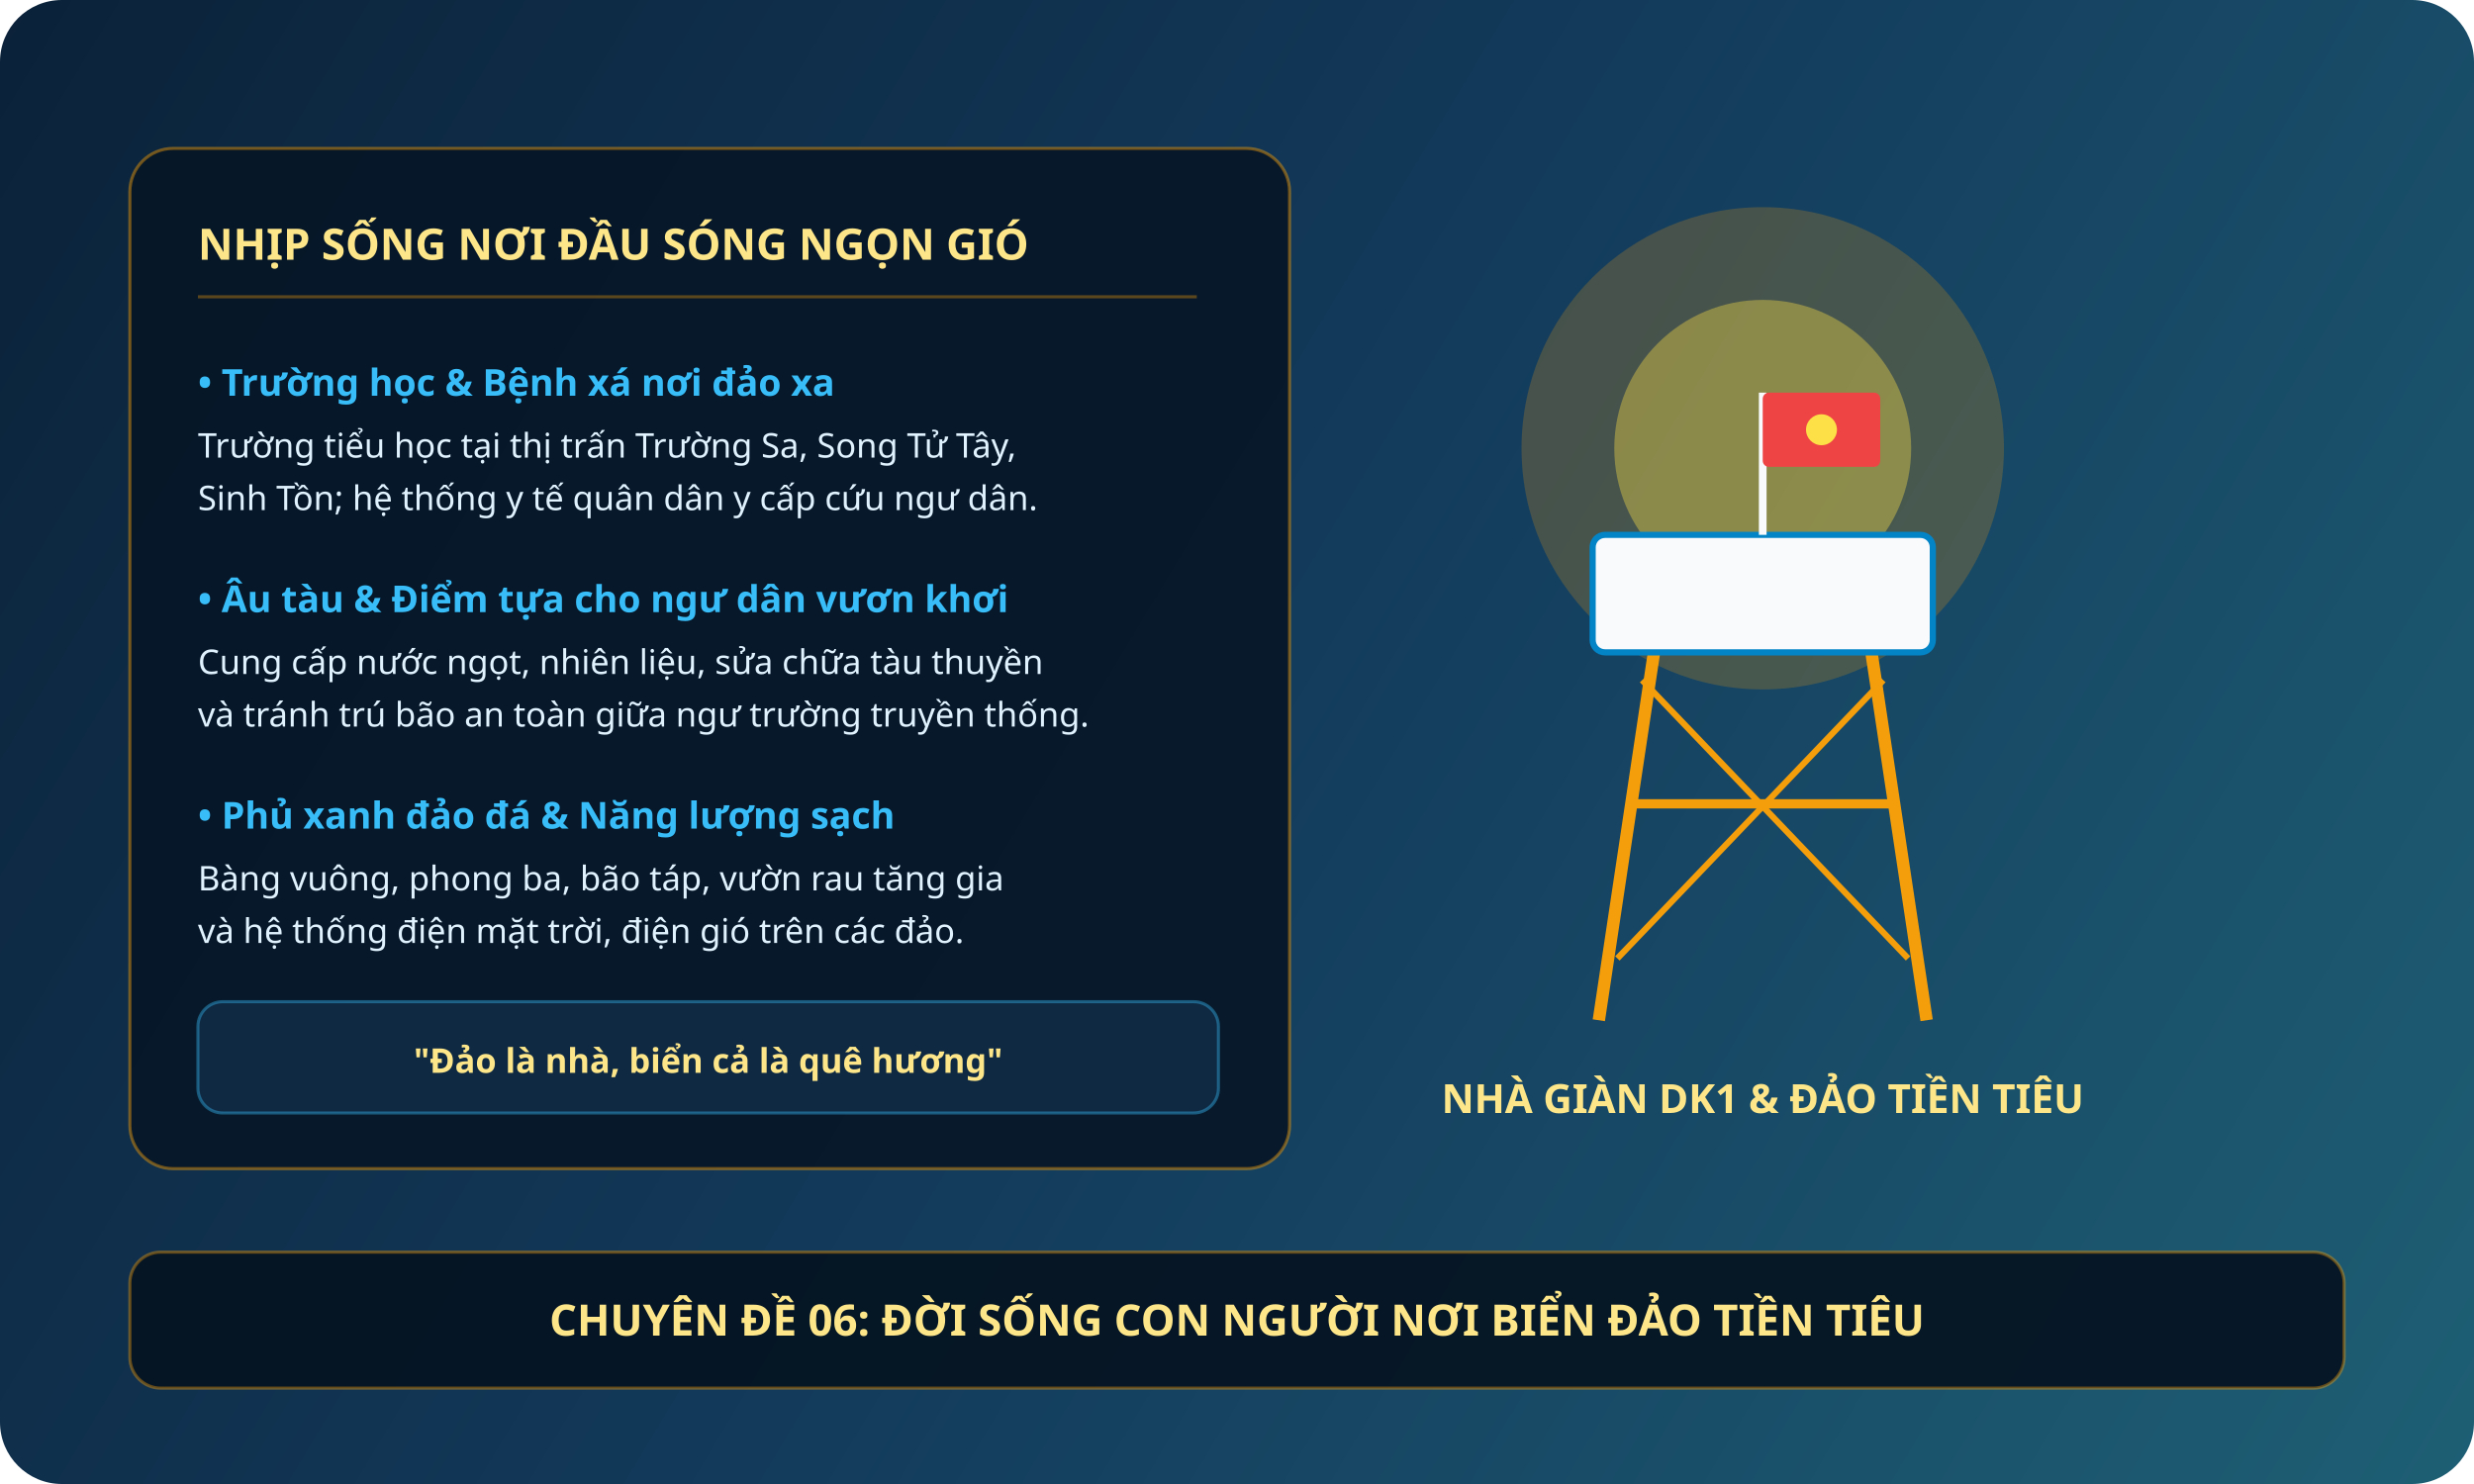
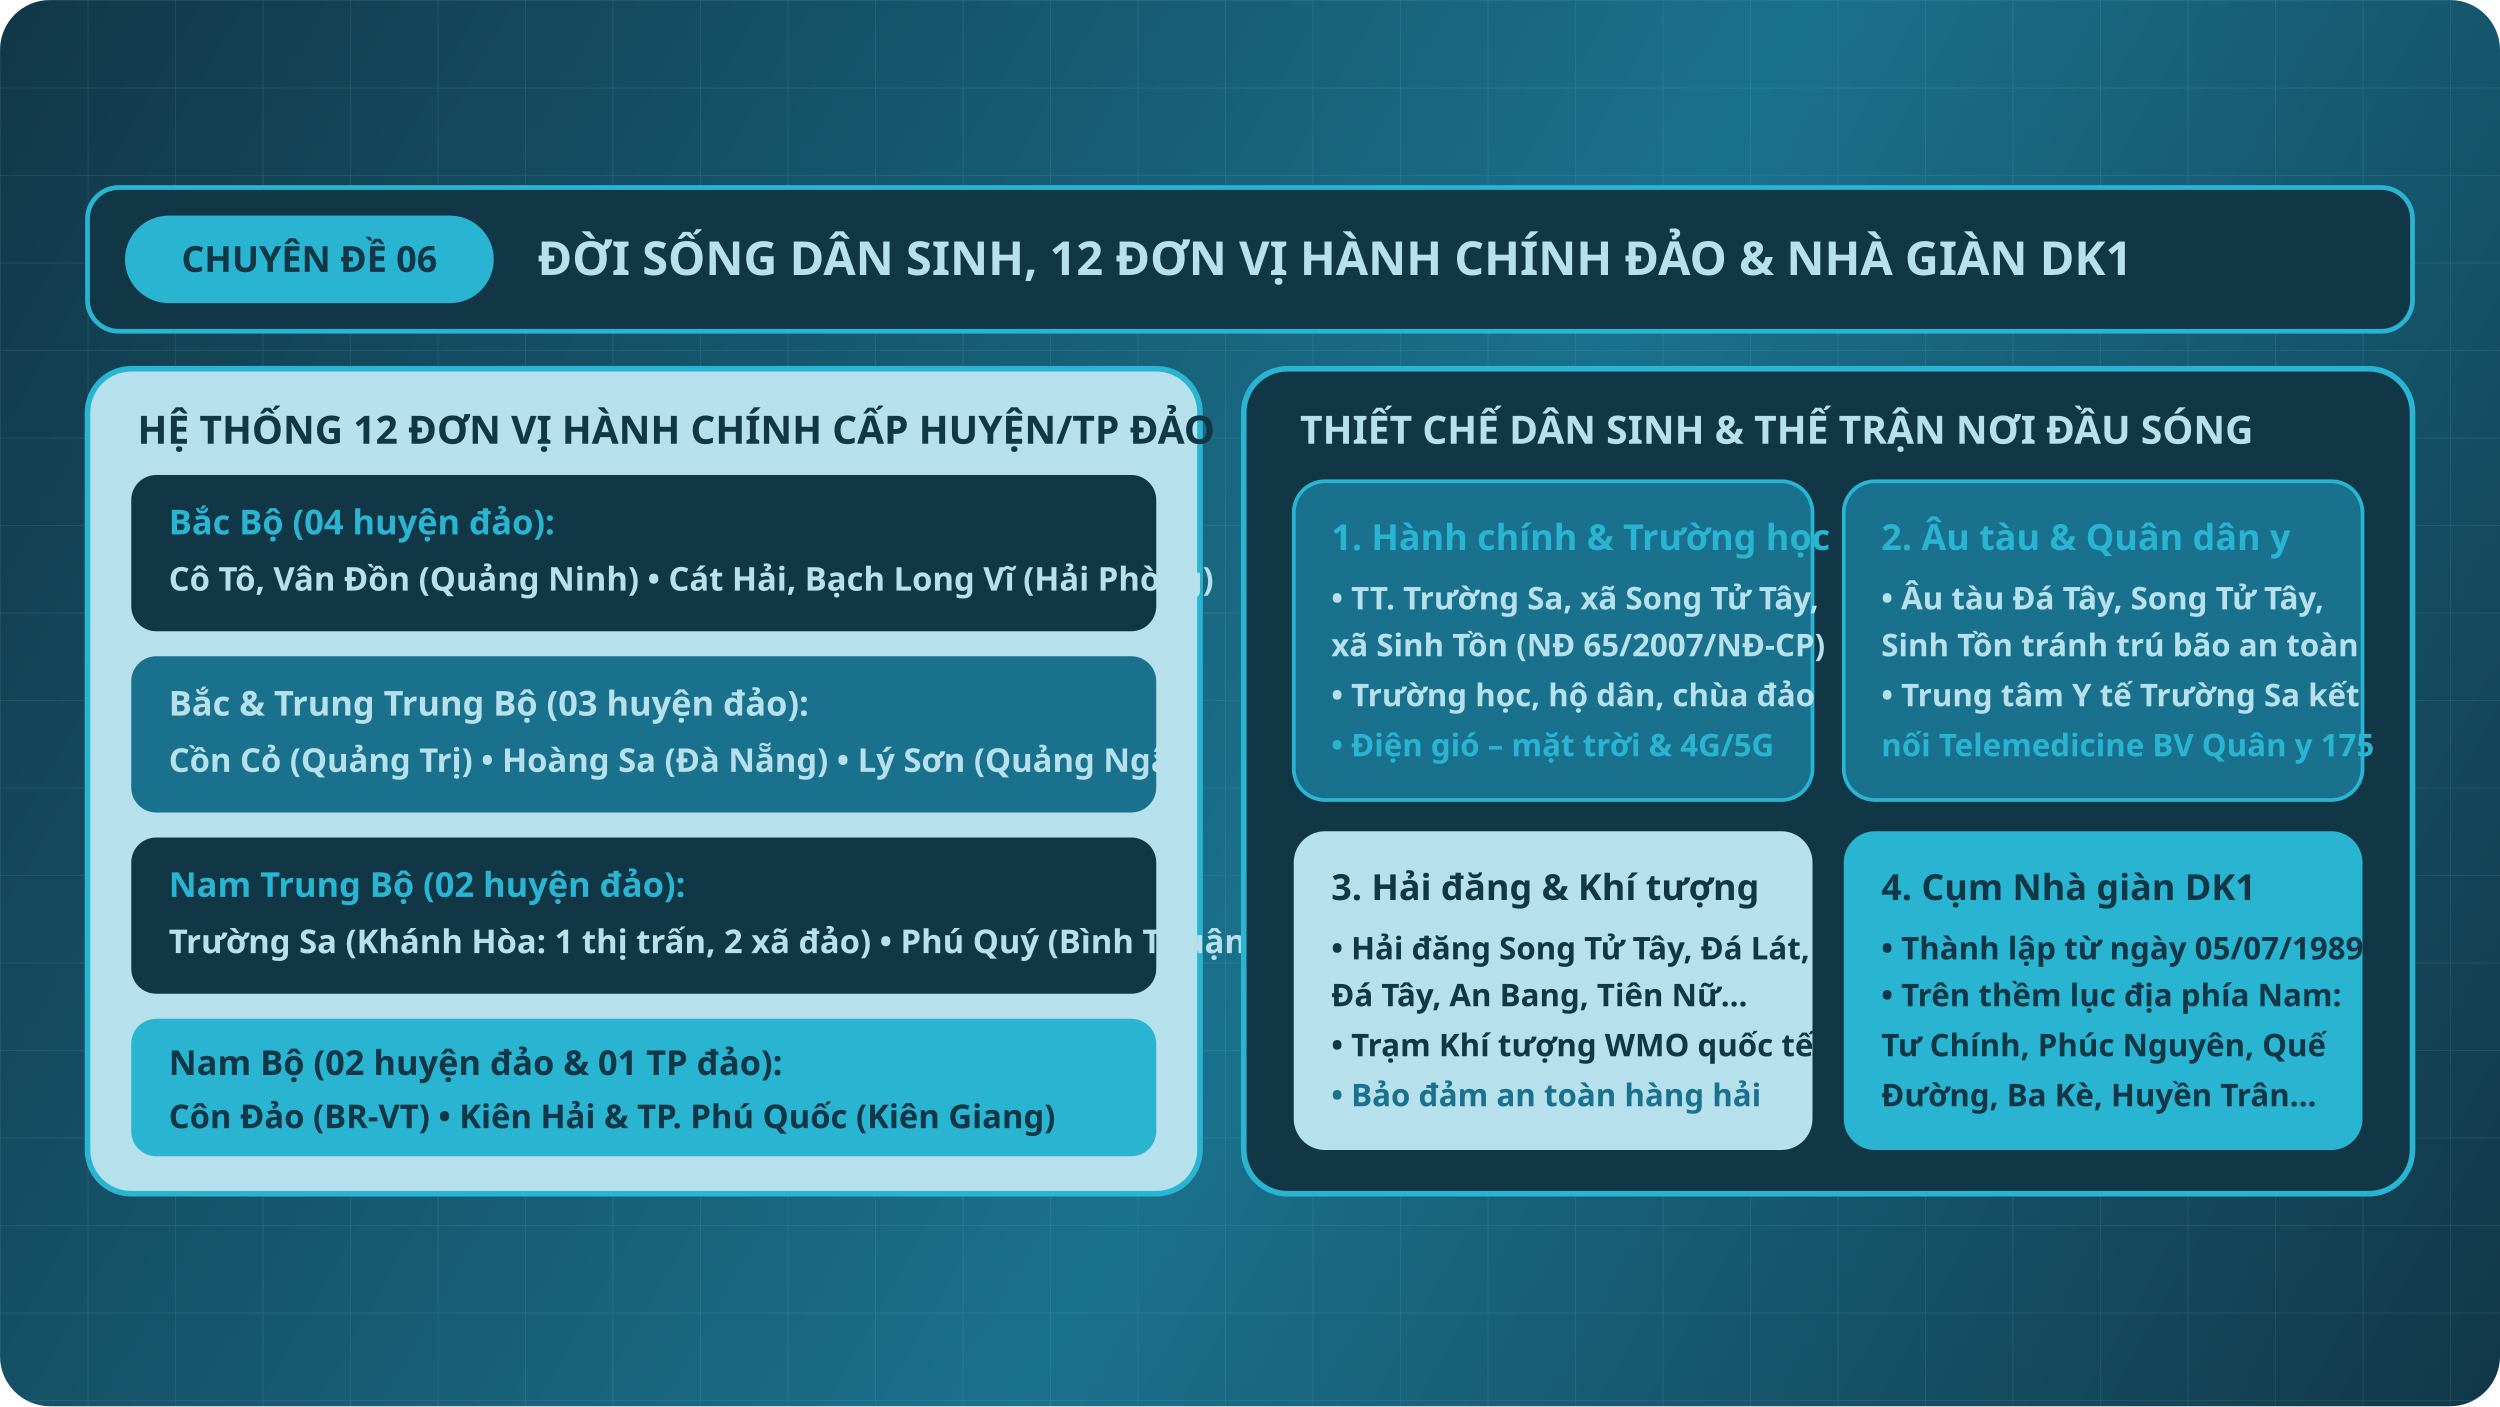
- <svg xmlns="http://www.w3.org/2000/svg" viewBox="0 0 800 480" fill="none">
+ <svg xmlns="http://www.w3.org/2000/svg" viewBox="0 0 800 450" fill="none">
  <defs>
-     <linearGradient id="bg06" x1="0" y1="0" x2="800" y2="480" gradientUnits="userSpaceOnUse">
-       <stop offset="0%" stop-color="#0B2239" />
-       <stop offset="50%" stop-color="#133B5C" />
-       <stop offset="100%" stop-color="#1E5F74" />
+     <linearGradient id="bgCd06" x1="0" y1="0" x2="800" y2="450" gradientUnits="userSpaceOnUse">
+       <stop offset="0%" stop-color="#113747" />
+       <stop offset="55%" stop-color="#1A718D" />
+       <stop offset="100%" stop-color="#113747" />
    </linearGradient>
+     <pattern id="gridCd06" width="28" height="28" patternUnits="userSpaceOnUse">
+       <path d="M 28 0 L 0 0 0 28" fill="none" stroke="#B6E0EB" stroke-width="0.5" stroke-opacity="0.12" />
+     </pattern>
  </defs>
-   <rect width="800" height="480" rx="20" fill="url(#bg06)" />
-   <circle cx="570" cy="145" r="78" fill="#F59E0B" fill-opacity="0.22" />
-   <circle cx="570" cy="145" r="48" fill="#FDE047" fill-opacity="0.38" />
-   <g transform="translate(495, 115)">
-     <line x1="40" y1="95" x2="22" y2="215" stroke="#F59E0B" stroke-width="4" />
-     <line x1="110" y1="95" x2="128" y2="215" stroke="#F59E0B" stroke-width="4" />
-     <line x1="32" y1="145" x2="118" y2="145" stroke="#F59E0B" stroke-width="3" />
-     <line x1="36" y1="105" x2="122" y2="195" stroke="#F59E0B" stroke-width="2" />
-     <line x1="114" y1="105" x2="28" y2="195" stroke="#F59E0B" stroke-width="2" />
-     <rect x="20" y="58" width="110" height="38" rx="4" fill="#F8FAFC" stroke="#0284C7" stroke-width="2" />
-     <line x1="75" y1="12" x2="75" y2="58" stroke="#F8FAFC" stroke-width="2.5" />
-     <rect x="75" y="12" width="38" height="24" rx="2" fill="#EF4444" />
-     <circle cx="94" cy="24" r="5" fill="#FDE047" />
-     <text x="75" y="245" text-anchor="middle" fill="#FDE68A" font-family="sans-serif" font-size="13" font-weight="700">NHÀ GIÀN DK1 &amp; ĐẢO TIỀN TIÊU</text>
-   </g>
-   <g transform="translate(42, 48)">
-     <rect width="375" height="330" rx="14" fill="#061626" fill-opacity="0.9" stroke="#F59E0B" stroke-opacity="0.45" />
-     <text x="22" y="36" fill="#FDE68A" font-family="sans-serif" font-size="14" font-weight="800">NHỊP SỐNG NƠI ĐẦU SÓNG NGỌN GIÓ</text>
-     <line x1="22" y1="48" x2="345" y2="48" stroke="#F59E0B" stroke-opacity="0.35" />
-     <text x="22" y="80" fill="#38BDF8" font-family="sans-serif" font-size="12" font-weight="700">• Trường học &amp; Bệnh xá nơi đảo xa</text>
-     <text x="22" y="100" fill="#E0F2FE" font-family="sans-serif" font-size="11">Trường tiểu học tại thị trấn Trường Sa, Song Tử Tây,</text>
-     <text x="22" y="117" fill="#E0F2FE" font-family="sans-serif" font-size="11">Sinh Tồn; hệ thống y tế quân dân y cấp cứu ngư dân.</text>
-     <text x="22" y="150" fill="#38BDF8" font-family="sans-serif" font-size="12" font-weight="700">• Âu tàu &amp; Điểm tựa cho ngư dân vươn khơi</text>
-     <text x="22" y="170" fill="#E0F2FE" font-family="sans-serif" font-size="11">Cung cấp nước ngọt, nhiên liệu, sửa chữa tàu thuyền</text>
-     <text x="22" y="187" fill="#E0F2FE" font-family="sans-serif" font-size="11">và tránh trú bão an toàn giữa ngư trường truyền thống.</text>
-     <text x="22" y="220" fill="#38BDF8" font-family="sans-serif" font-size="12" font-weight="700">• Phủ xanh đảo đá &amp; Năng lượng sạch</text>
-     <text x="22" y="240" fill="#E0F2FE" font-family="sans-serif" font-size="11">Bàng vuông, phong ba, bão táp, vườn rau tăng gia</text>
-     <text x="22" y="257" fill="#E0F2FE" font-family="sans-serif" font-size="11">và hệ thống điện mặt trời, điện gió trên các đảo.</text>
-     <rect x="22" y="276" width="330" height="36" rx="8" fill="#0F2942" stroke="#38BDF8" stroke-opacity="0.4" />
-     <text x="187" y="299" text-anchor="middle" fill="#FDE68A" font-family="sans-serif" font-size="11" font-weight="700">"Đảo là nhà, biển cả là quê hương"</text>
-   </g>
-   <rect x="42" y="405" width="716" height="44" rx="10" fill="#051321" fill-opacity="0.92" stroke="#F59E0B" stroke-opacity="0.4" />
-   <text x="400" y="432" text-anchor="middle" fill="#FDE68A" font-family="sans-serif" font-size="14" font-weight="700">CHUYÊN ĐỀ 06: ĐỜI SỐNG CON NGƯỜI NƠI BIỂN ĐẢO TIỀN TIÊU</text>
+   <rect width="800" height="450" rx="16" fill="url(#bgCd06)" />
+   <rect width="800" height="450" rx="16" fill="url(#gridCd06)" />
+   <rect x="28" y="60" width="744" height="46" rx="10" fill="#113747" stroke="#29B4D1" stroke-width="1.5" />
+   <rect x="40" y="69" width="118" height="28" rx="14" fill="#29B4D1" />
+   <text x="99" y="87" text-anchor="middle" fill="#113747" font-family="Be Vietnam Pro, sans-serif" font-size="11.5" font-weight="800">CHUYÊN ĐỀ 06</text>
+   <text x="172" y="88" fill="#B6E0EB" font-family="Be Vietnam Pro, sans-serif" font-size="15" font-weight="800">ĐỜI SỐNG DÂN SINH, 12 ĐƠN VỊ HÀNH CHÍNH ĐẢO &amp; NHÀ GIÀN DK1</text>
+   <rect x="28" y="118" width="356" height="264" rx="14" fill="#B6E0EB" stroke="#29B4D1" stroke-width="1.8" />
+   <text x="44" y="142" fill="#113747" font-family="Be Vietnam Pro, sans-serif" font-size="12.5" font-weight="800">HỆ THỐNG 12 ĐƠN VỊ HÀNH CHÍNH CẤP HUYỆN/TP ĐẢO</text>
+   <rect x="42" y="152" width="328" height="50" rx="8" fill="#113747" />
+   <text x="54" y="171" fill="#29B4D1" font-family="Be Vietnam Pro, sans-serif" font-size="11" font-weight="800">Bắc Bộ (04 huyện đảo):</text>
+   <text x="54" y="189" fill="#B6E0EB" font-family="Be Vietnam Pro, sans-serif" font-size="10.5" font-weight="600">Cô Tô, Vân Đồn (Quảng Ninh) • Cát Hải, Bạch Long Vĩ (Hải Phòng)</text>
+   <rect x="42" y="210" width="328" height="50" rx="8" fill="#1A718D" />
+   <text x="54" y="229" fill="#B6E0EB" font-family="Be Vietnam Pro, sans-serif" font-size="11" font-weight="800">Bắc &amp; Trung Trung Bộ (03 huyện đảo):</text>
+   <text x="54" y="247" fill="#B6E0EB" font-family="Be Vietnam Pro, sans-serif" font-size="10.5" font-weight="600">Cồn Cỏ (Quảng Trị) • Hoàng Sa (Đà Nẵng) • Lý Sơn (Quảng Ngãi)</text>
+   <rect x="42" y="268" width="328" height="50" rx="8" fill="#113747" />
+   <text x="54" y="287" fill="#29B4D1" font-family="Be Vietnam Pro, sans-serif" font-size="11" font-weight="800">Nam Trung Bộ (02 huyện đảo):</text>
+   <text x="54" y="305" fill="#B6E0EB" font-family="Be Vietnam Pro, sans-serif" font-size="10.5" font-weight="600">Trường Sa (Khánh Hòa: 1 thị trấn, 2 xã đảo) • Phú Quý (Bình Thuận)</text>
+   <rect x="42" y="326" width="328" height="44" rx="8" fill="#29B4D1" />
+   <text x="54" y="344" fill="#113747" font-family="Be Vietnam Pro, sans-serif" font-size="11" font-weight="900">Nam Bộ (02 huyện đảo &amp; 01 TP đảo):</text>
+   <text x="54" y="361" fill="#113747" font-family="Be Vietnam Pro, sans-serif" font-size="10.5" font-weight="700">Côn Đảo (BR-VT) • Kiên Hải &amp; TP. Phú Quốc (Kiên Giang)</text>
+   <rect x="398" y="118" width="374" height="264" rx="14" fill="#113747" stroke="#29B4D1" stroke-width="1.8" />
+   <text x="416" y="142" fill="#B6E0EB" font-family="Be Vietnam Pro, sans-serif" font-size="12.5" font-weight="800">THIẾT CHẾ DÂN SINH &amp; THẾ TRẬN NƠI ĐẦU SÓNG</text>
+   <rect x="414" y="154" width="166" height="102" rx="10" fill="#1A718D" stroke="#29B4D1" stroke-width="1.2" />
+   <text x="426" y="176" fill="#29B4D1" font-family="Be Vietnam Pro, sans-serif" font-size="11.5" font-weight="800">1. Hành chính &amp; Trường học</text>
+   <text x="426" y="195" fill="#B6E0EB" font-family="Be Vietnam Pro, sans-serif" font-size="10" font-weight="600">• TT. Trường Sa, xã Song Tử Tây,</text>
+   <text x="426" y="210" fill="#B6E0EB" font-family="Be Vietnam Pro, sans-serif" font-size="10" font-weight="600">  xã Sinh Tồn (NĐ 65/2007/NĐ-CP)</text>
+   <text x="426" y="226" fill="#B6E0EB" font-family="Be Vietnam Pro, sans-serif" font-size="10" font-weight="600">• Trường học, hộ dân, chùa đảo</text>
+   <text x="426" y="242" fill="#29B4D1" font-family="Be Vietnam Pro, sans-serif" font-size="10" font-weight="700">• Điện gió – mặt trời &amp; 4G/5G</text>
+   <rect x="590" y="154" width="166" height="102" rx="10" fill="#1A718D" stroke="#29B4D1" stroke-width="1.2" />
+   <text x="602" y="176" fill="#29B4D1" font-family="Be Vietnam Pro, sans-serif" font-size="11.5" font-weight="800">2. Âu tàu &amp; Quân dân y</text>
+   <text x="602" y="195" fill="#B6E0EB" font-family="Be Vietnam Pro, sans-serif" font-size="10" font-weight="600">• Âu tàu Đá Tây, Song Tử Tây,</text>
+   <text x="602" y="210" fill="#B6E0EB" font-family="Be Vietnam Pro, sans-serif" font-size="10" font-weight="600">  Sinh Tồn tránh trú bão an toàn</text>
+   <text x="602" y="226" fill="#B6E0EB" font-family="Be Vietnam Pro, sans-serif" font-size="10" font-weight="600">• Trung tâm Y tế Trường Sa kết</text>
+   <text x="602" y="242" fill="#29B4D1" font-family="Be Vietnam Pro, sans-serif" font-size="10" font-weight="700">  nối Telemedicine BV Quân y 175</text>
+   <rect x="414" y="266" width="166" height="102" rx="10" fill="#B6E0EB" />
+   <text x="426" y="288" fill="#113747" font-family="Be Vietnam Pro, sans-serif" font-size="11.5" font-weight="900">3. Hải đăng &amp; Khí tượng</text>
+   <text x="426" y="307" fill="#113747" font-family="Be Vietnam Pro, sans-serif" font-size="10" font-weight="600">• Hải đăng Song Tử Tây, Đá Lát,</text>
+   <text x="426" y="322" fill="#113747" font-family="Be Vietnam Pro, sans-serif" font-size="10" font-weight="600">  Đá Tây, An Bang, Tiên Nữ...</text>
+   <text x="426" y="338" fill="#113747" font-family="Be Vietnam Pro, sans-serif" font-size="10" font-weight="600">• Trạm Khí tượng WMO quốc tế</text>
+   <text x="426" y="354" fill="#1A718D" font-family="Be Vietnam Pro, sans-serif" font-size="10" font-weight="800">• Bảo đảm an toàn hàng hải</text>
+   <rect x="590" y="266" width="166" height="102" rx="10" fill="#29B4D1" />
+   <text x="602" y="288" fill="#113747" font-family="Be Vietnam Pro, sans-serif" font-size="11.5" font-weight="900">4. Cụm Nhà giàn DK1</text>
+   <text x="602" y="307" fill="#113747" font-family="Be Vietnam Pro, sans-serif" font-size="10" font-weight="700">• Thành lập từ ngày 05/07/1989</text>
+   <text x="602" y="322" fill="#113747" font-family="Be Vietnam Pro, sans-serif" font-size="10" font-weight="700">• Trên thềm lục địa phía Nam:</text>
+   <text x="602" y="338" fill="#113747" font-family="Be Vietnam Pro, sans-serif" font-size="10" font-weight="700">  Tư Chính, Phúc Nguyên, Quế</text>
+   <text x="602" y="354" fill="#113747" font-family="Be Vietnam Pro, sans-serif" font-size="10" font-weight="800">  Đường, Ba Kè, Huyền Trân...</text>
</svg>
